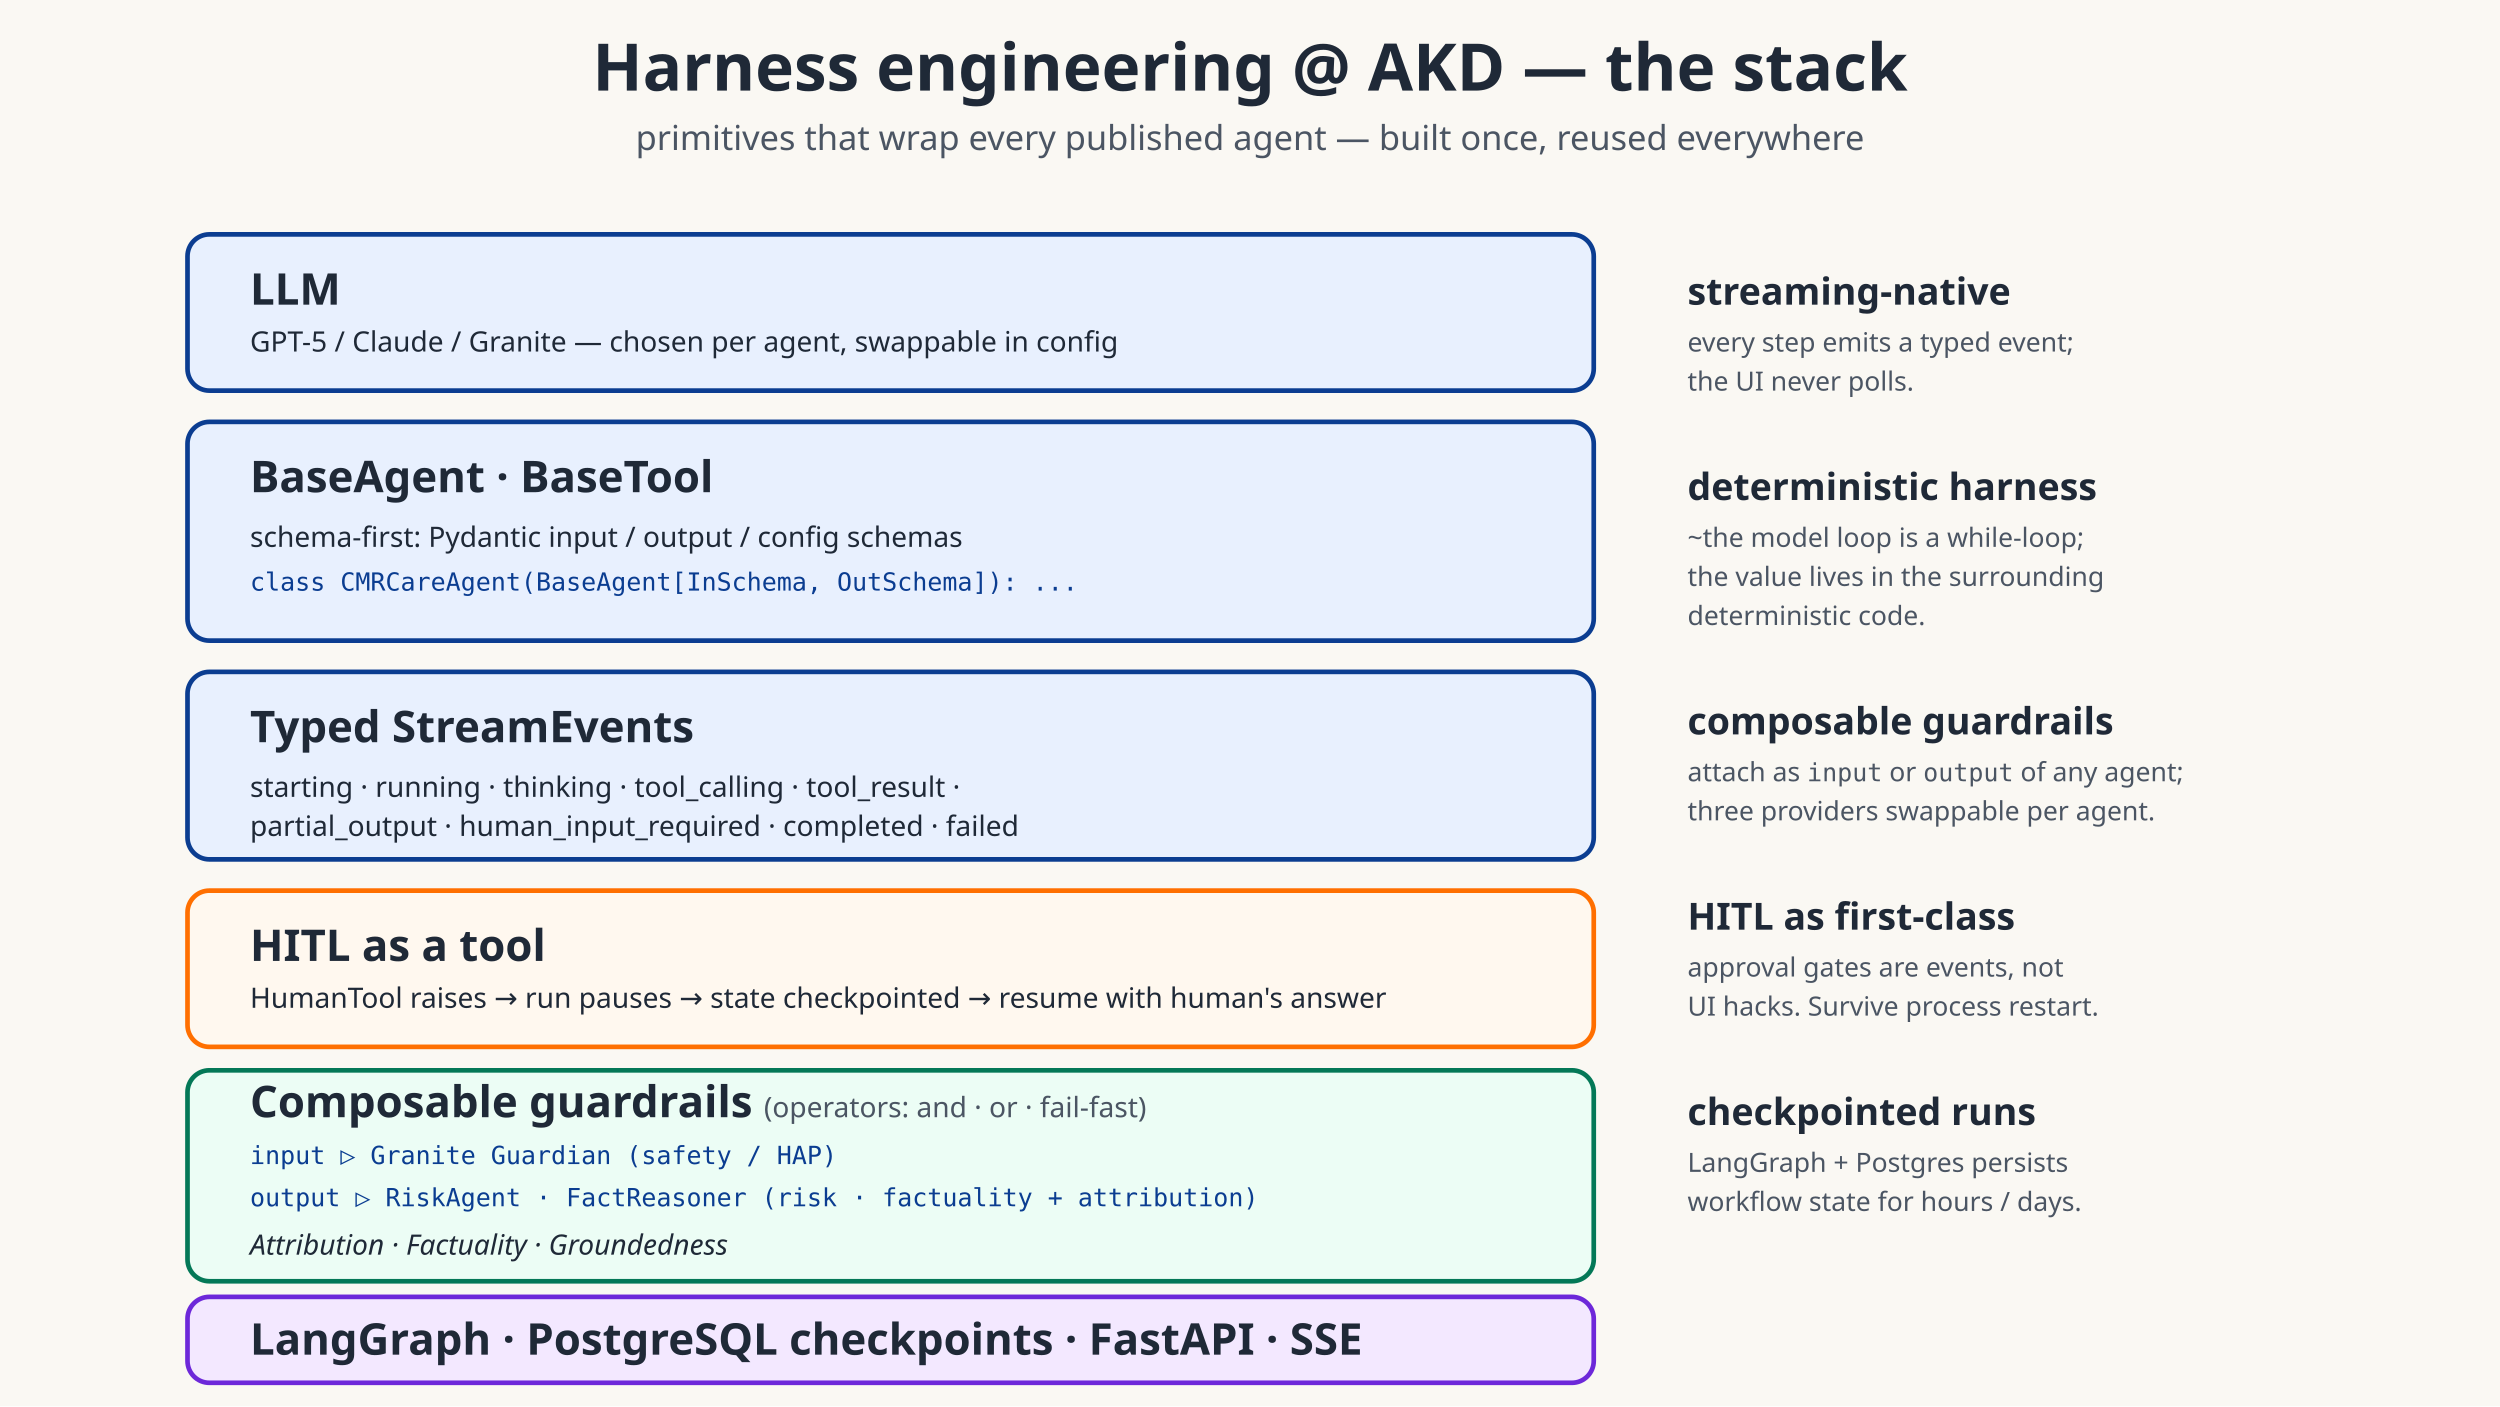
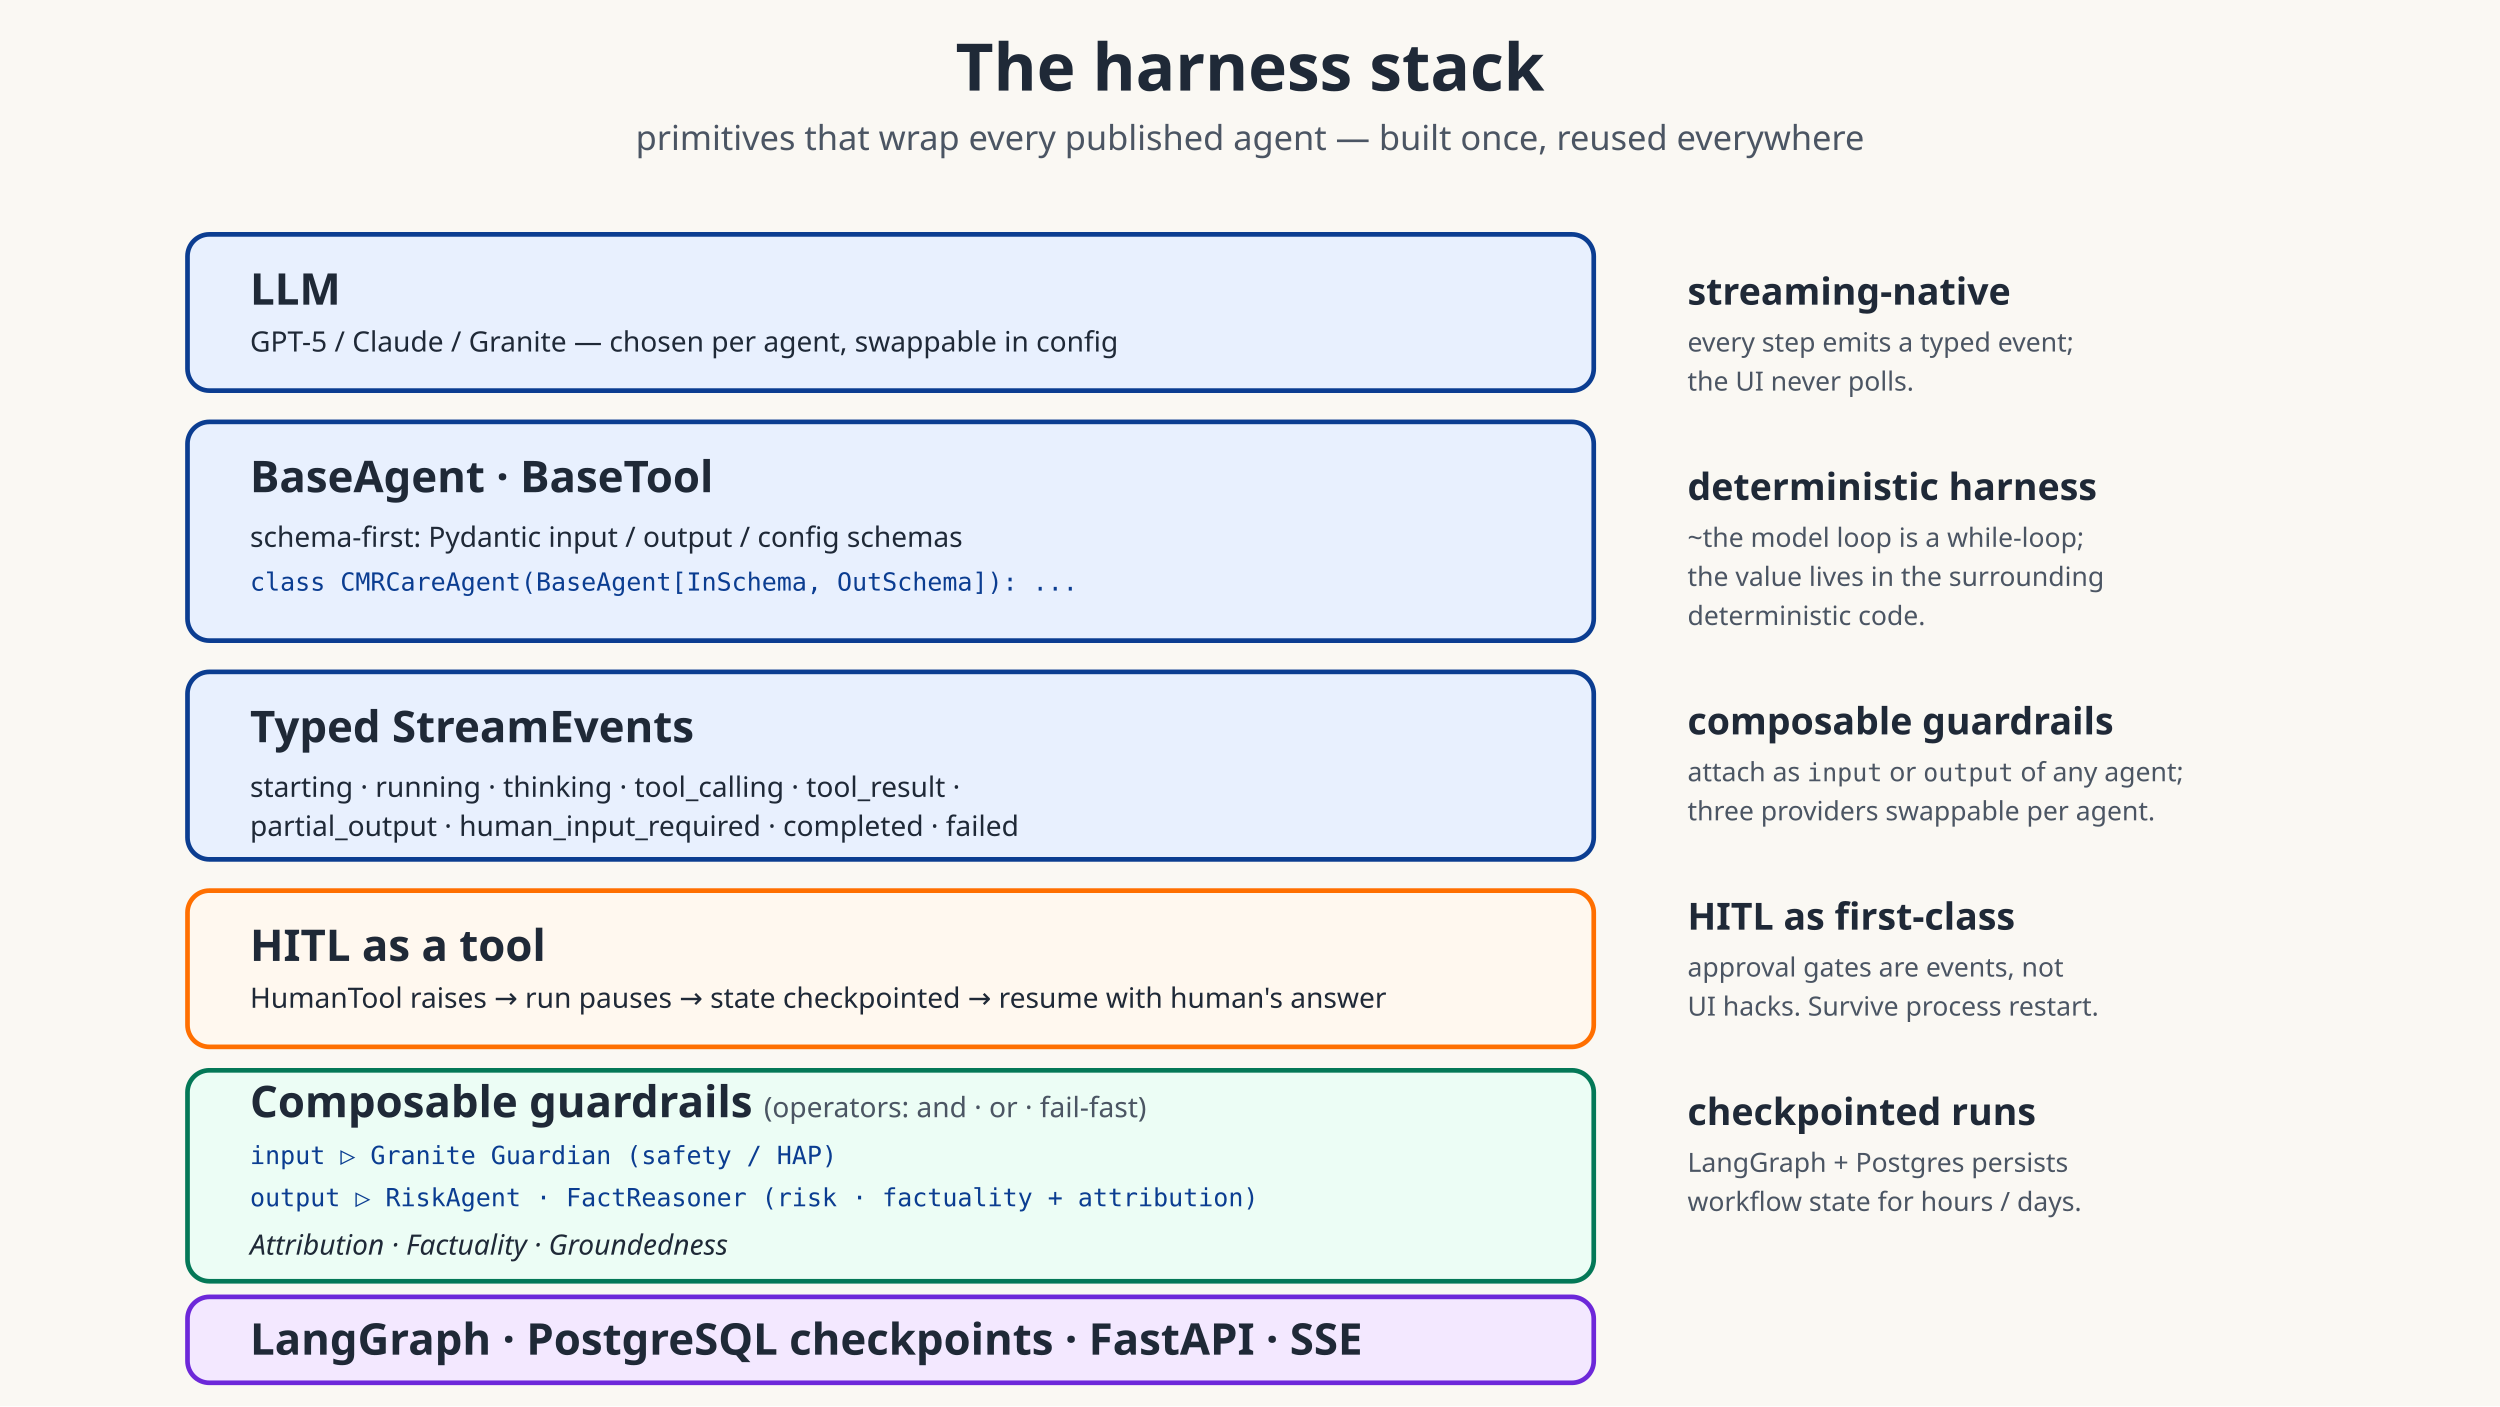
<svg xmlns="http://www.w3.org/2000/svg" viewBox="0 0 1600 900" font-family="sans-serif">
  <defs>
    <style>
      text { font-family: sans-serif; }
      .bg { fill: #faf8f3; }
      .title { fill: #1f2937; font-size: 42px; font-weight: 700; font-family: sans-serif; }
      .subtitle { fill: #4b5563; font-size: 22px; font-family: sans-serif; }
      .layer  { stroke-width: 3; rx: 14; ry: 14; }
      .l-prim { fill: #e8f0fe; stroke: #0B3D91; }
      .l-acc  { fill: #fff8ef; stroke: #FF6F00; }
      .l-grn  { fill: #ecfdf5; stroke: #047857; }
      .l-prp  { fill: #f3e8ff; stroke: #6d28d9; }
      .l-name { fill: #1f2937; font-size: 28px; font-weight: 700; font-family: sans-serif; }
      .l-desc { fill: #1f2937; font-size: 18px; font-family: sans-serif; }
      .l-mono { fill: #0B3D91; font-size: 16px; font-family: monospace; }
      .side-h { fill: #1f2937; font-size: 24px; font-weight: 700; font-family: sans-serif; }
      .side-b { fill: #4b5563; font-size: 17px; font-family: sans-serif; }
    </style>
  </defs>
  <rect class="bg" width="1600" height="900" />
-   <text x="800" y="58" class="title" text-anchor="middle">Harness engineering @ AKD — the stack</text>
+   <text x="800" y="58" class="title" text-anchor="middle">The harness stack</text>
  <text x="800" y="96" class="subtitle" text-anchor="middle">primitives that wrap every published agent — built once, reused everywhere</text>
  <rect class="layer l-prim" x="120" y="150" width="900" height="100" />
  <text x="160" y="195" class="l-name">LLM</text>
  <text x="160" y="225" class="l-desc">GPT-5 / Claude / Granite — chosen per agent, swappable in config</text>
  <rect class="layer l-prim" x="120" y="270" width="900" height="140" />
  <text x="160" y="315" class="l-name">BaseAgent · BaseTool</text>
  <text x="160" y="350" class="l-desc">schema-first: Pydantic input / output / config schemas</text>
  <text x="160" y="378" class="l-mono">class CMRCareAgent(BaseAgent[InSchema, OutSchema]): ...</text>
  <rect class="layer l-prim" x="120" y="430" width="900" height="120" />
  <text x="160" y="475" class="l-name">Typed StreamEvents</text>
  <text x="160" y="510" class="l-desc">starting · running · thinking · tool_calling · tool_result ·</text>
  <text x="160" y="535" class="l-desc">partial_output · human_input_required · completed · failed</text>
  <rect class="layer l-acc" x="120" y="570" width="900" height="100" />
  <text x="160" y="615" class="l-name">HITL as a tool</text>
  <text x="160" y="645" class="l-desc">HumanTool raises → run pauses → state checkpointed → resume with human's answer</text>
  <rect class="layer l-grn" x="120" y="685" width="900" height="135" />
  <text x="160" y="715" class="l-name">Composable guardrails <tspan font-size="18" font-weight="400" fill="#4b5563">(operators: and · or · fail-fast)</tspan>
  </text>
  <text x="160" y="745" class="l-mono">input  ▷ Granite Guardian          (safety / HAP)</text>
  <text x="160" y="772" class="l-mono">output ▷ RiskAgent · FactReasoner  (risk · factuality + attribution)</text>
  <text x="160" y="803" class="l-desc" font-style="italic">Attribution · Factuality · Groundedness</text>
  <rect class="layer l-prp" x="120" y="830" width="900" height="55" />
  <text x="160" y="867" class="l-name" font-size="22">LangGraph · PostgreSQL checkpoints · FastAPI · SSE</text>
  <text x="1080" y="195" class="side-h">streaming-native</text>
  <text x="1080" y="225" class="side-b">every step emits a typed event;</text>
  <text x="1080" y="250" class="side-b">the UI never polls.</text>
  <text x="1080" y="320" class="side-h">deterministic harness</text>
  <text x="1080" y="350" class="side-b">~the model loop is a while-loop;</text>
  <text x="1080" y="375" class="side-b">the value lives in the surrounding</text>
  <text x="1080" y="400" class="side-b">deterministic code.</text>
  <text x="1080" y="470" class="side-h">composable guardrails</text>
  <text x="1080" y="500" class="side-b">attach as <tspan font-family="JetBrains Mono, monospace" font-size="16">input</tspan> or <tspan font-family="JetBrains Mono, monospace" font-size="16">output</tspan> of any agent;</text>
  <text x="1080" y="525" class="side-b">three providers swappable per agent.</text>
  <text x="1080" y="595" class="side-h">HITL as first-class</text>
  <text x="1080" y="625" class="side-b">approval gates are events, not</text>
  <text x="1080" y="650" class="side-b">UI hacks. Survive process restart.</text>
  <text x="1080" y="720" class="side-h">checkpointed runs</text>
  <text x="1080" y="750" class="side-b">LangGraph + Postgres persists</text>
  <text x="1080" y="775" class="side-b">workflow state for hours / days.</text>
</svg>
